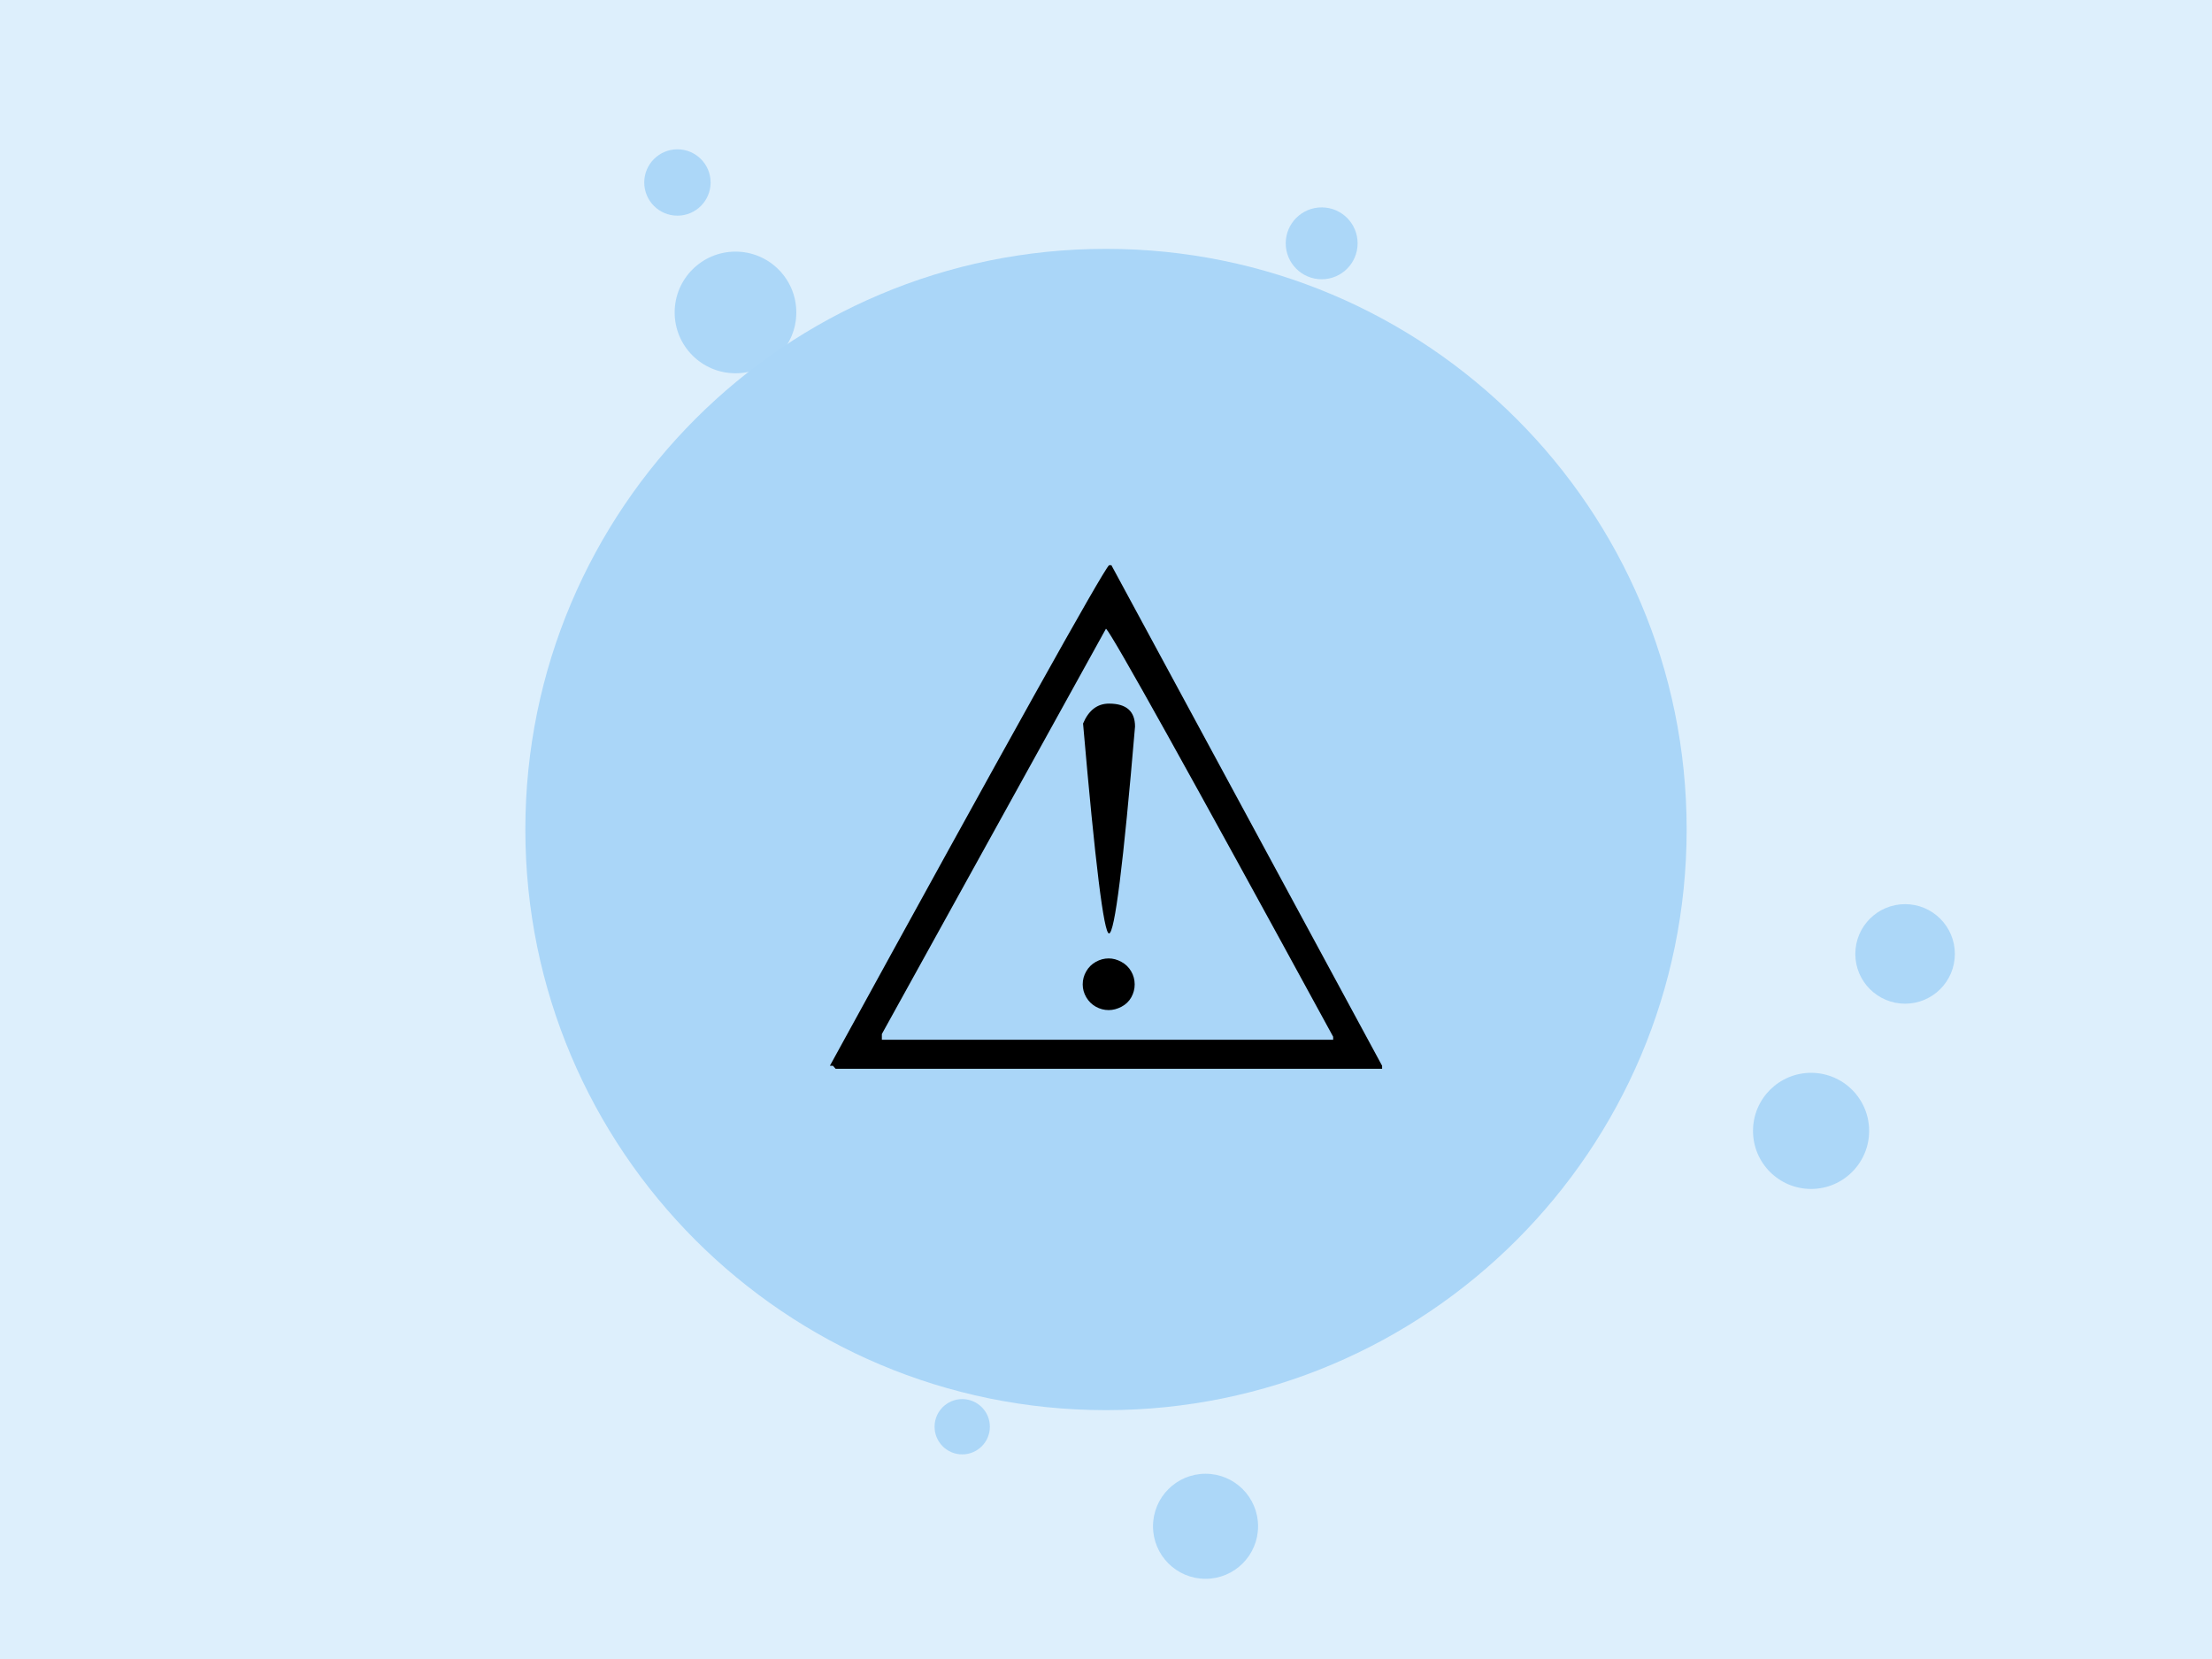
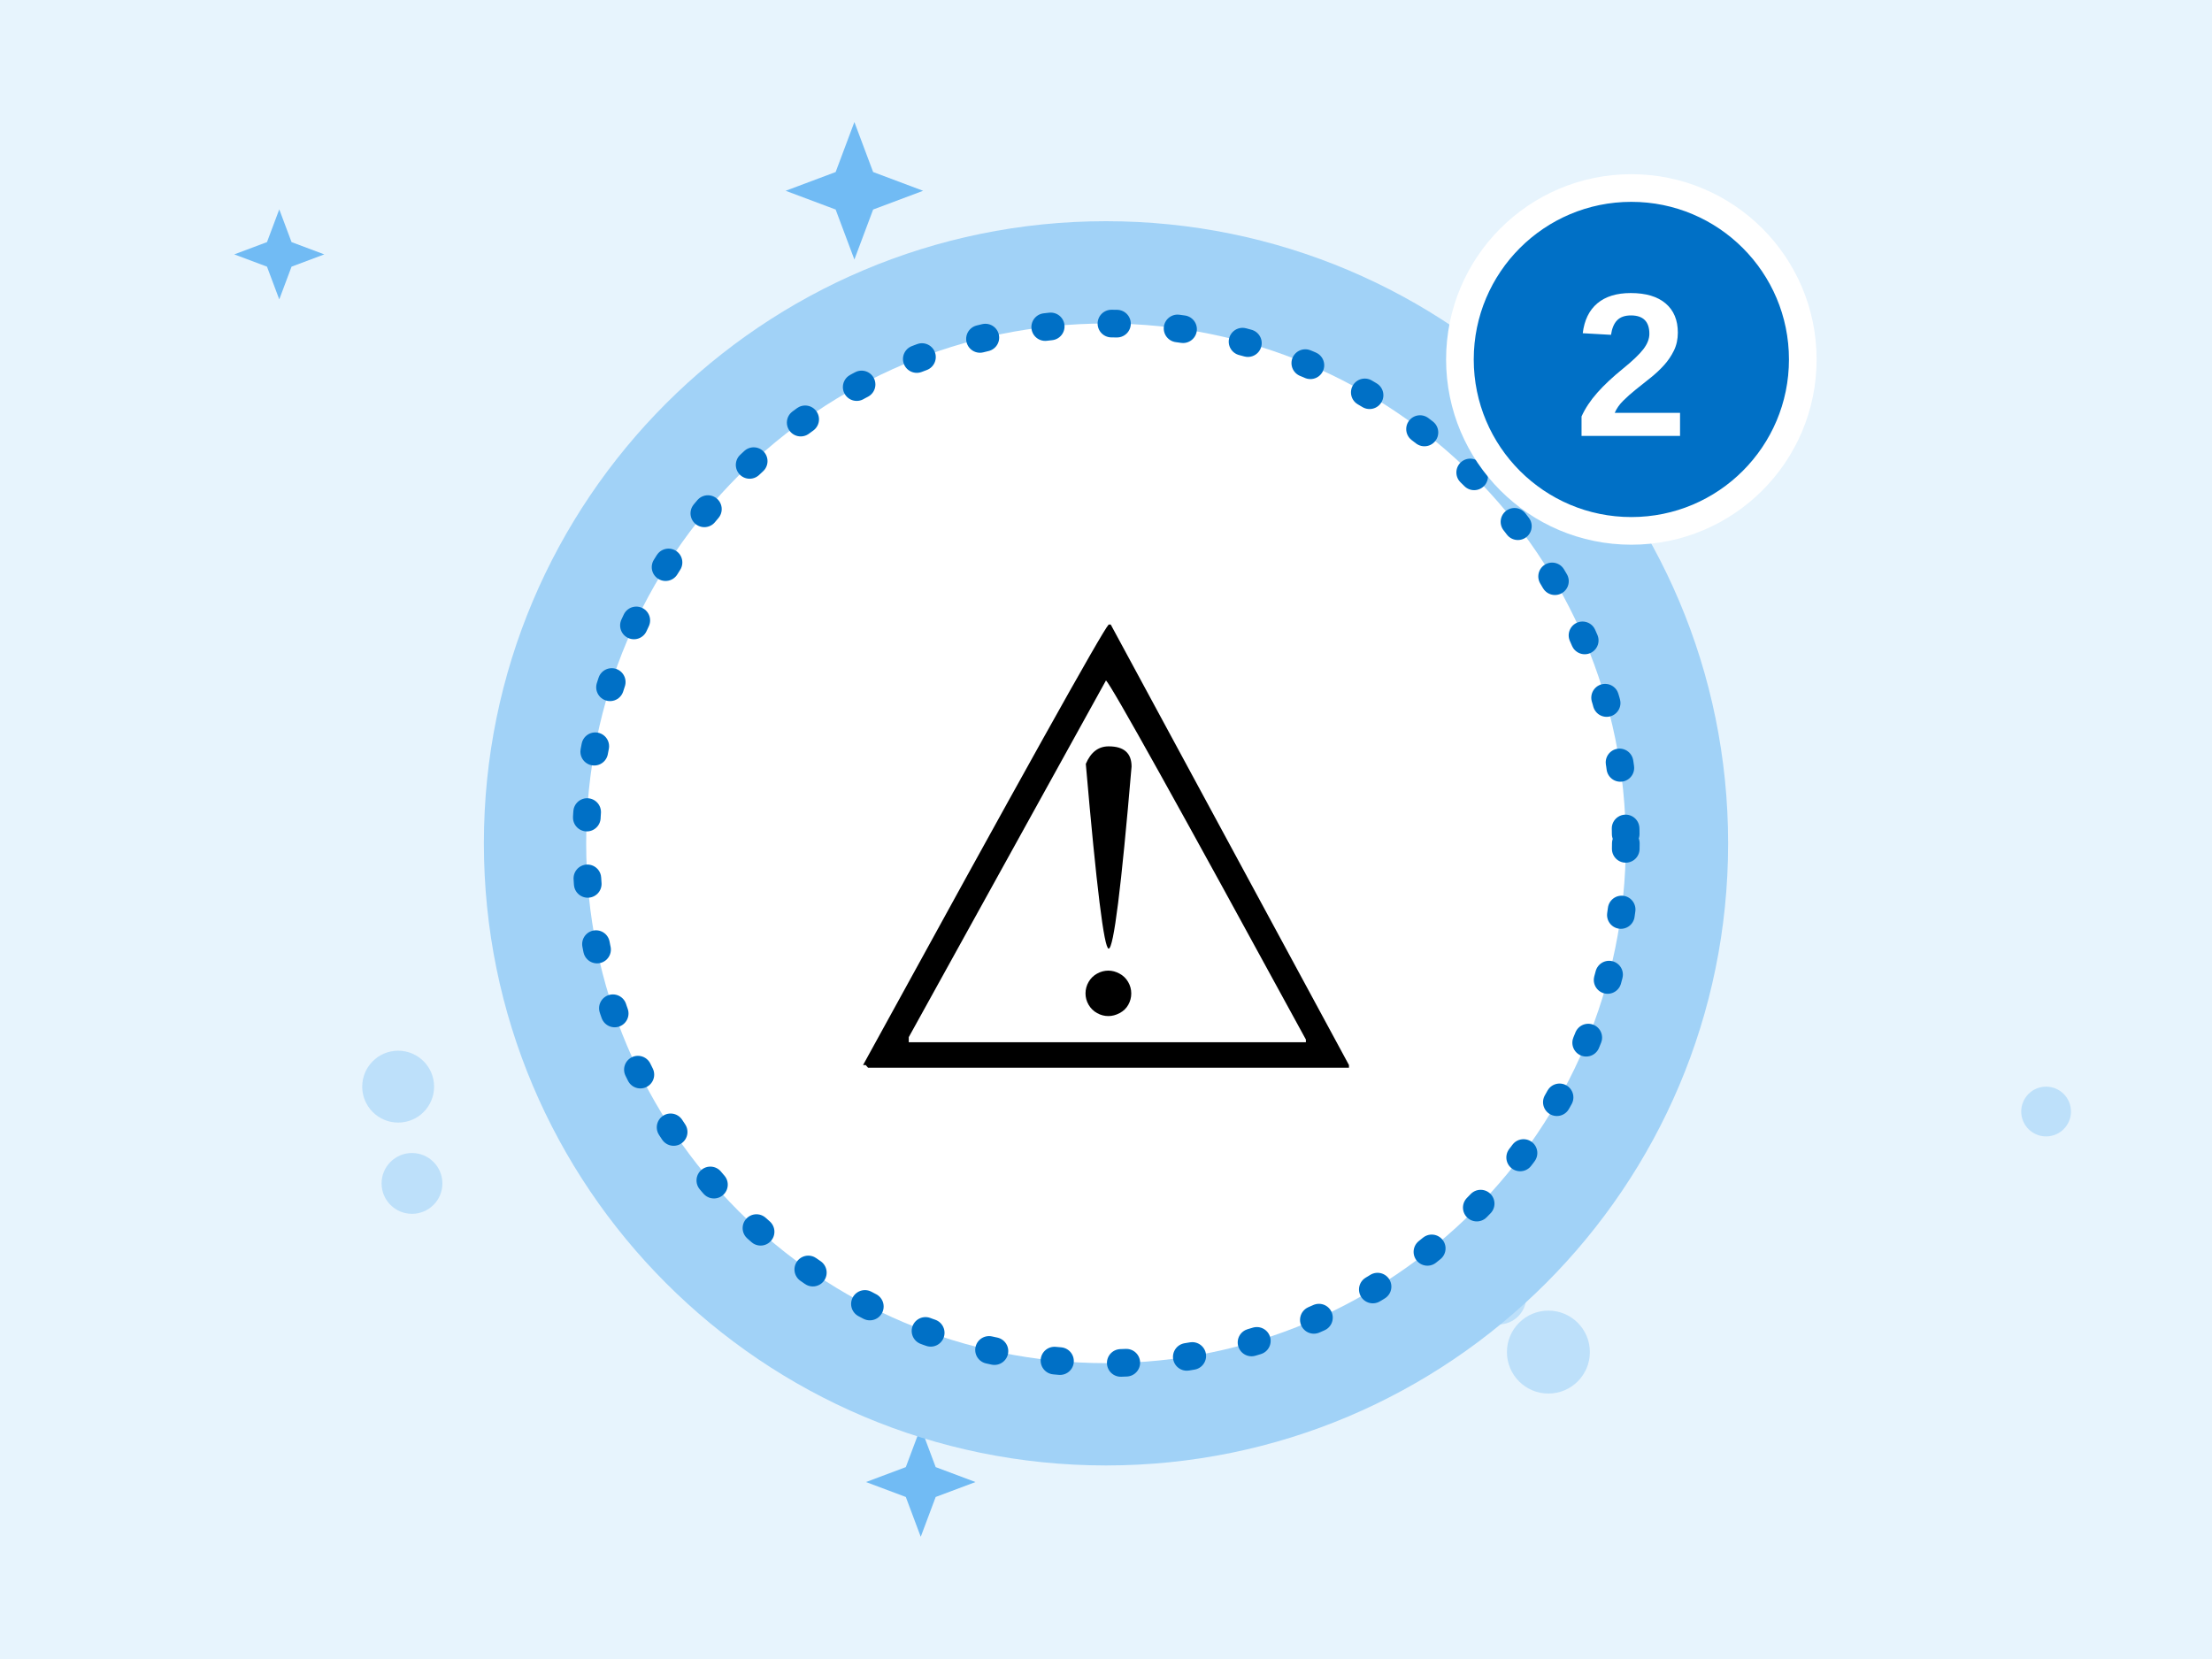
<svg xmlns="http://www.w3.org/2000/svg" viewBox="0 0 800 600">
  <style>.float{animation:fl 3s ease-in-out infinite}@keyframes fl{50%{transform:translateY(-12px)}}@media (prefers-reduced-motion:reduce){*{animation:none!important}}</style>
-   <rect width="800" height="600" fill="#DDEFFC" />
-   <circle cx="266" cy="113" r="22" fill="#71BAF3" opacity=".45" />
-   <circle cx="480" cy="432" r="19" fill="#71BAF3" opacity=".45" />
-   <circle cx="478" cy="88" r="13" fill="#71BAF3" opacity=".45" />
-   <circle cx="348" cy="516" r="10" fill="#71BAF3" opacity=".45" />
-   <circle cx="689" cy="345" r="18" fill="#71BAF3" opacity=".45" />
-   <circle cx="309" cy="326" r="11" fill="#71BAF3" opacity=".45" />
-   <circle cx="655" cy="409" r="21" fill="#71BAF3" opacity=".45" />
-   <circle cx="436" cy="552" r="19" fill="#71BAF3" opacity=".45" />
-   <circle cx="245" cy="66" r="12" fill="#71BAF3" opacity=".45" />
-   <circle cx="400" cy="300" r="210" fill="#AAD6F8" />
+   <rect width="800" height="600" fill="#E7F4FD" />
+   <circle cx="740" cy="402" r="9" fill="#71BBF4" opacity=".35" />
+   <circle cx="560" cy="489" r="15" fill="#71BBF4" opacity=".35" />
+   <circle cx="542" cy="469" r="10" fill="#71BBF4" opacity=".35" />
+   <circle cx="149" cy="428" r="11" fill="#71BBF4" opacity=".35" />
+   <circle cx="144" cy="393" r="13" fill="#71BBF4" opacity=".35" />
+   <circle cx="553" cy="340" r="10" fill="#71BBF4" opacity=".35" />
+   <circle cx="563" cy="402" r="8" fill="#71BBF4" opacity=".35" />
+   <path transform="translate(101 92) scale(0.74)" d="M0,-22 L6,-6 L22,0 L6,6 L0,22 L-6,6 L-22,0 L-6,-6Z" fill="#71BBF4" />
+   <path transform="translate(333 536) scale(0.90)" d="M0,-22 L6,-6 L22,0 L6,6 L0,22 L-6,6 L-22,0 L-6,-6Z" fill="#71BBF4" />
+   <path transform="translate(309 69) scale(1.13)" d="M0,-22 L6,-6 L22,0 L6,6 L0,22 L-6,6 L-22,0 L-6,-6Z" fill="#71BBF4" />
+   <path transform="translate(263 459) scale(0.91)" d="M0,-22 L6,-6 L22,0 L6,6 L0,22 L-6,6 L-22,0 L-6,-6Z" fill="#71BBF4" />
+   <circle cx="400" cy="305" r="225" fill="#A1D2F7" />
+   <circle cx="400" cy="305" r="188" fill="#fff" stroke="#0070C6" stroke-width="10" stroke-dasharray="2 22" stroke-linecap="round" />
  <g class="float">
-     <text x="400" y="300" text-anchor="middle" dominant-baseline="central" font-size="250" font-family="Segoe UI Emoji, Apple Color Emoji, Noto Color Emoji, sans-serif">⚠️</text>
+     <text x="400" y="310" text-anchor="middle" dominant-baseline="central" font-size="220" font-family="Segoe UI Emoji, Apple Color Emoji, Noto Color Emoji, sans-serif">⚠️</text>
  </g>
+   <circle cx="590" cy="130" r="62" fill="#0070C6" stroke="#fff" stroke-width="10" />
+   <text x="590" y="132" text-anchor="middle" dominant-baseline="central" font-size="74" font-weight="900" font-family="Arial Black, Arial, sans-serif" fill="#fff">2</text>
</svg>
